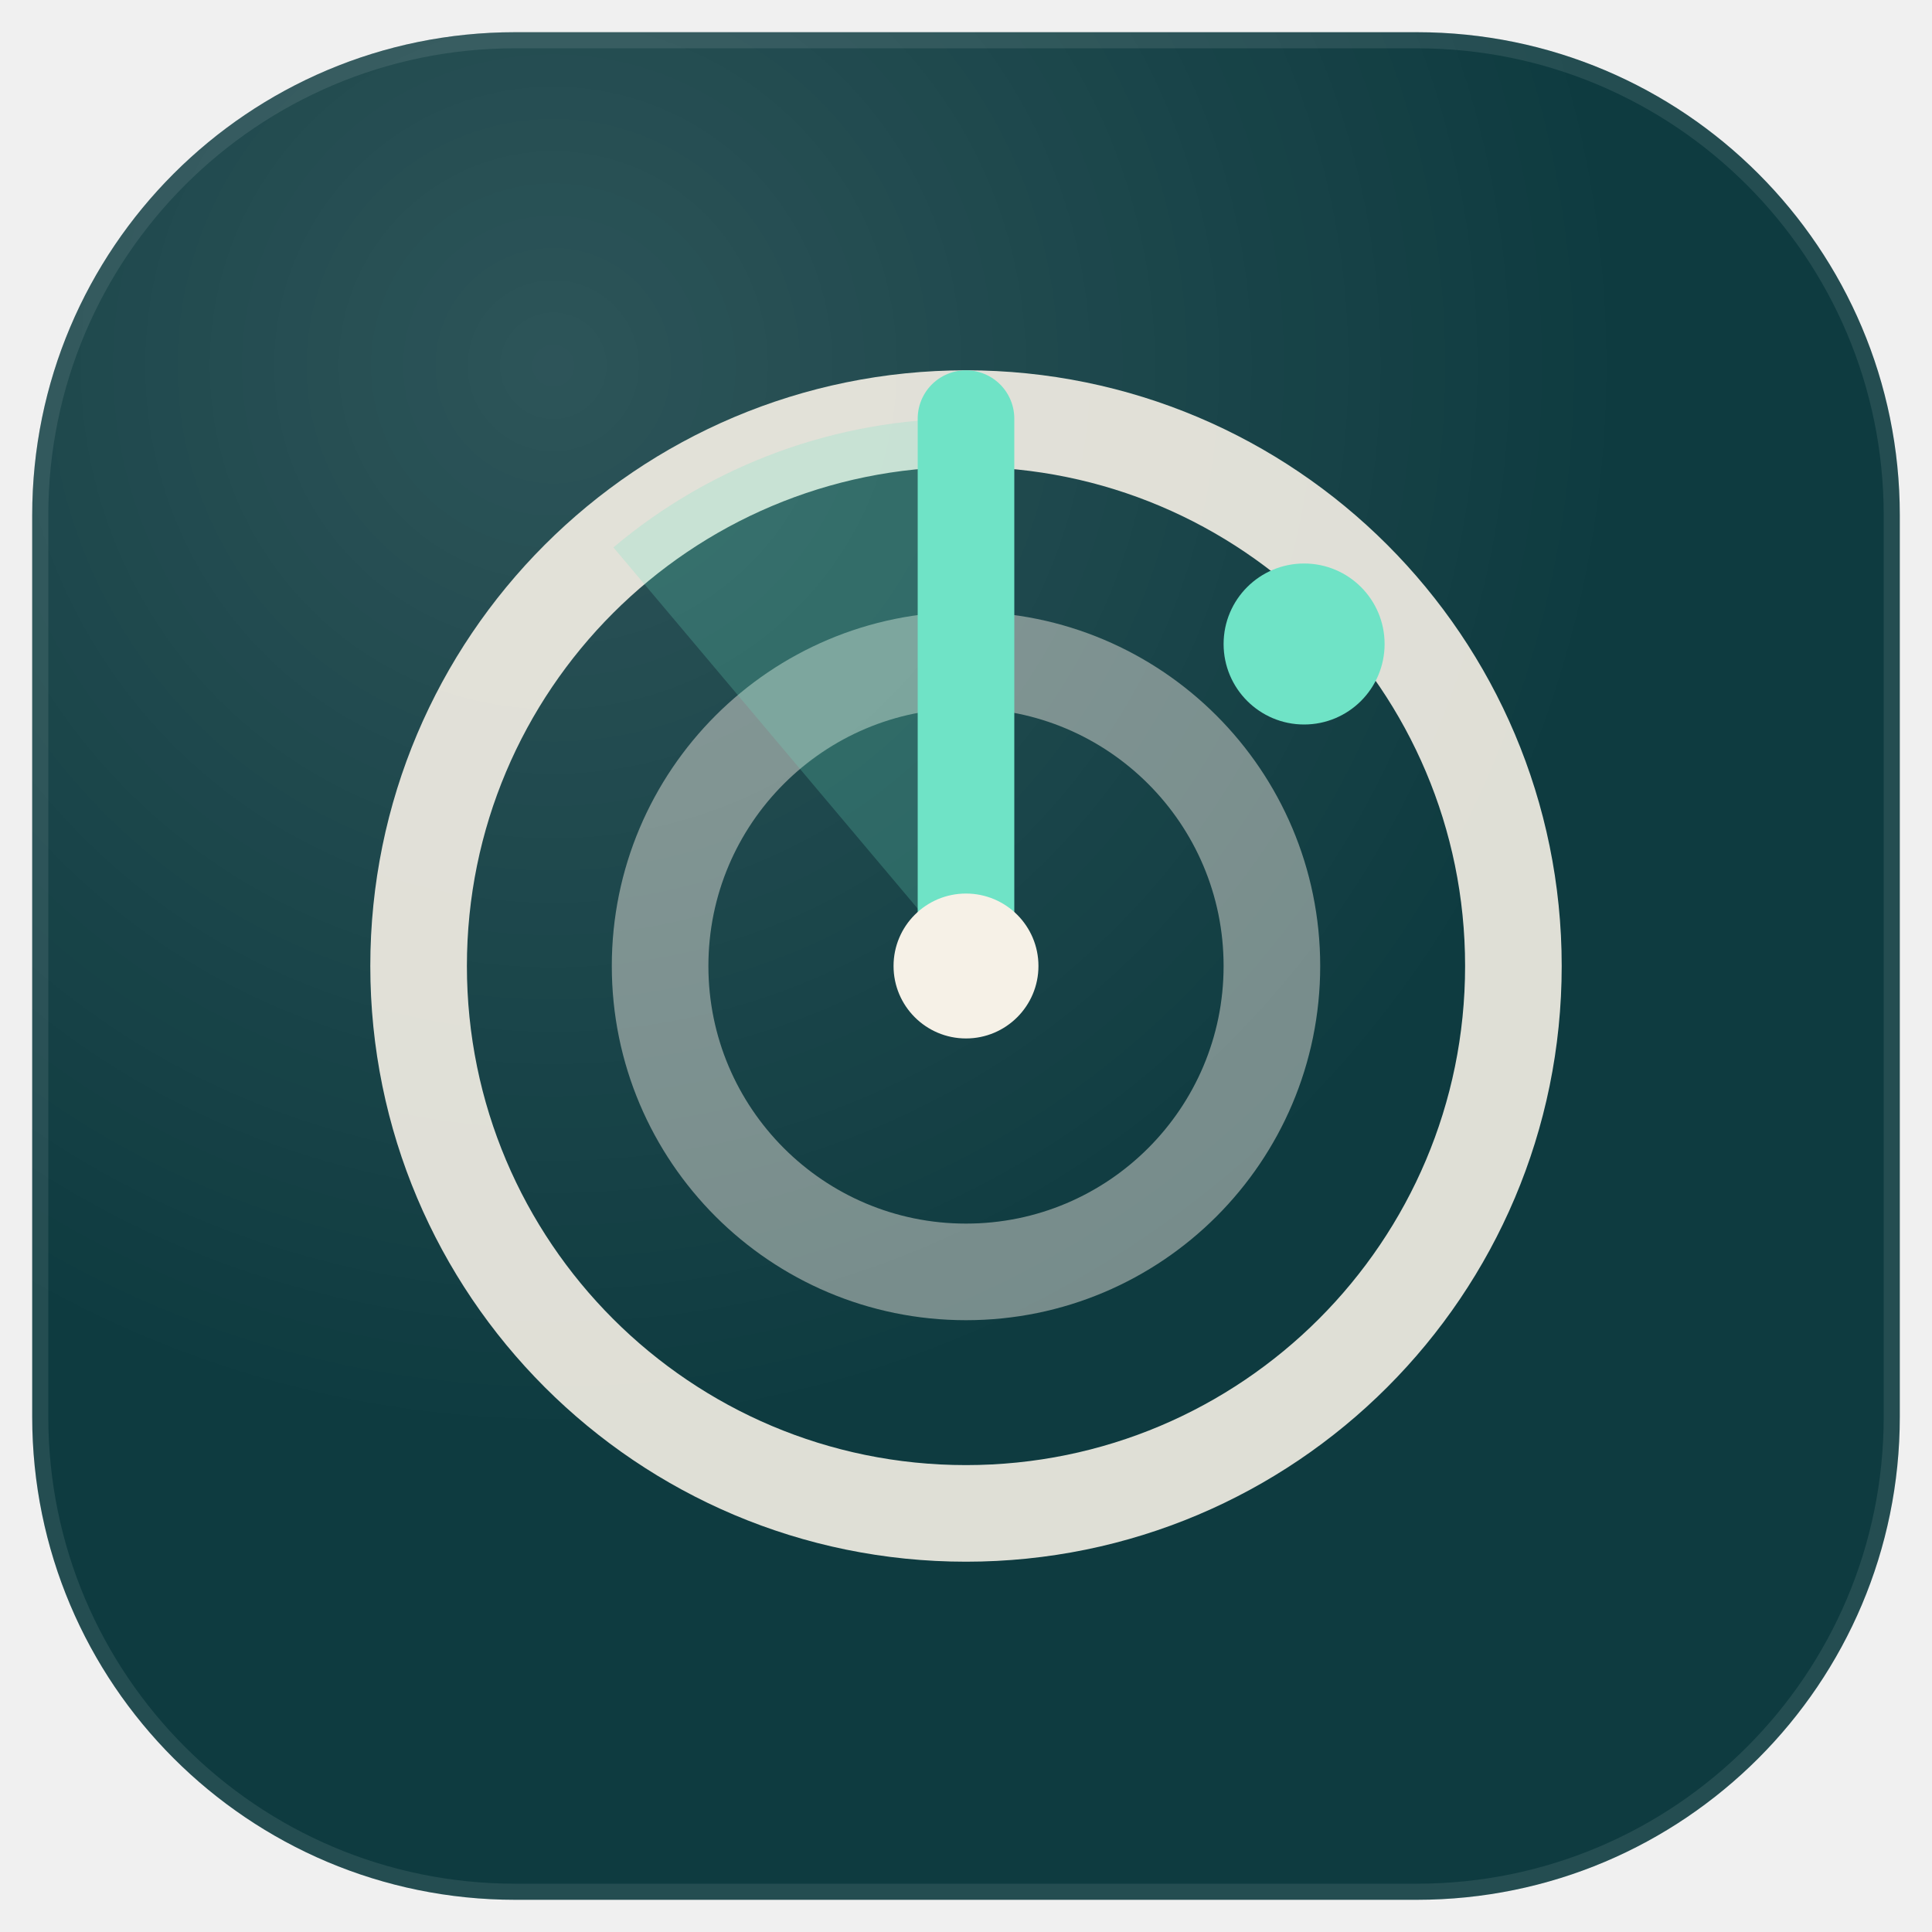
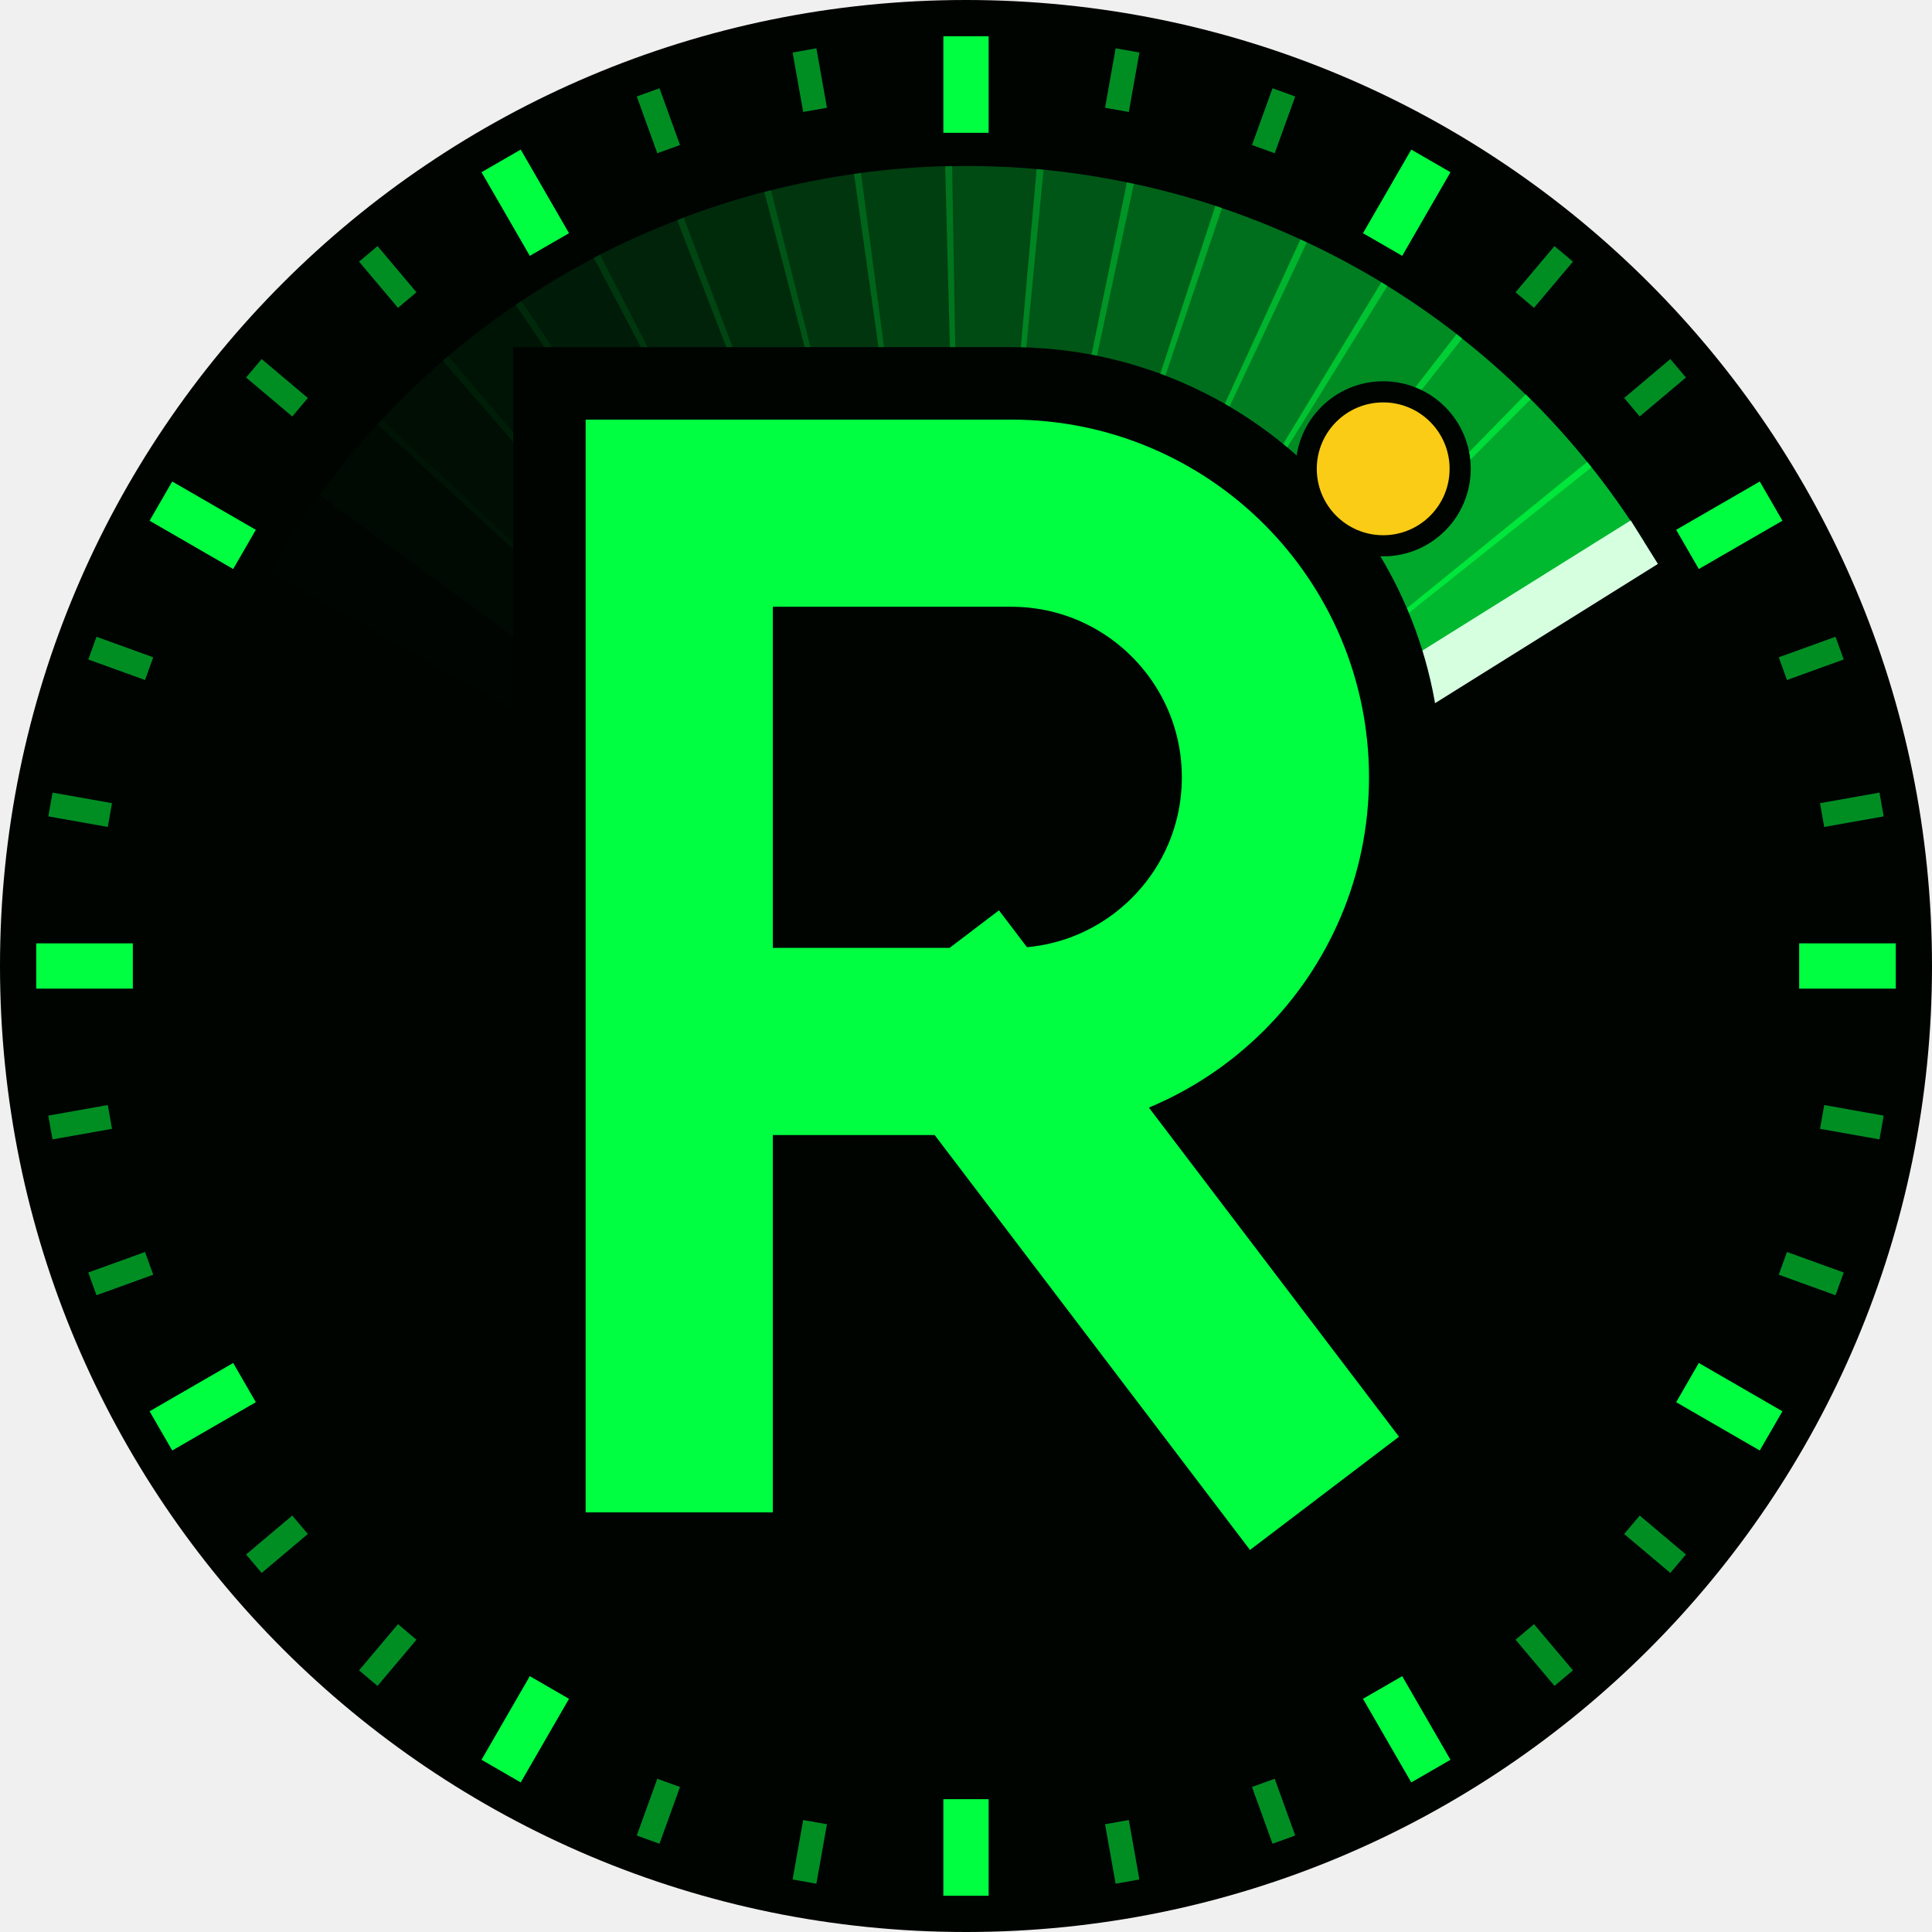
- <svg xmlns="http://www.w3.org/2000/svg" viewBox="0 0 120 120" width="120" height="120" role="img" aria-labelledby="t">
-   <style>.v{transform-box:view-box}.sweep{transform-origin:60px 60px;animation:sweep 4s linear infinite}@keyframes sweep{to{transform:rotate(360deg)}}.blip{transform-origin:81px 40px;animation:blip 4s ease-out infinite}@keyframes blip{0%,11%{opacity:.3;transform:scale(.7)}13%{opacity:1;transform:scale(1.3)}32%{opacity:.95;transform:scale(1)}100%{opacity:.3;transform:scale(.7)}}@media (prefers-reduced-motion: reduce){*{animation:none!important}}</style>
-   <defs>
-     <radialGradient id="lift" cx="28%" cy="18%" r="95%">
-       <stop offset="0" stop-color="#fff" stop-opacity=".13" />
-       <stop offset=".6" stop-color="#fff" stop-opacity="0" />
-     </radialGradient>
-   </defs>
-   <rect x="2" y="2" width="116" height="116" rx="30" fill="#0e3b40" />
-   <rect x="2" y="2" width="116" height="116" rx="30" fill="url(#lift)" />
-   <rect x="2.5" y="2.5" width="115" height="115" rx="29.5" fill="none" stroke="#fff" stroke-opacity=".09" />
-   <g fill="none" stroke="#f6f1e7" stroke-width="6" stroke-linecap="round" stroke-linejoin="round">
-     <circle cx="60" cy="60" r="34" stroke-opacity=".9" />
-     <circle cx="60" cy="60" r="19" stroke-opacity=".45" />
-     <g class="sweep v">
-       <path d="M60 60L60 26A34 34 0 0 0 38.1 34Z" fill="#6fe3c6" fill-opacity=".22" stroke="none" />
-       <path d="M60 60V26" stroke="#6fe3c6" />
-     </g>
-     <circle cx="60" cy="60" r="4.5" fill="#f6f1e7" stroke="none" />
-     <circle class="blip v" cx="81" cy="40" r="5" fill="#6fe3c6" stroke="none" />
-   </g>
+ <svg xmlns="http://www.w3.org/2000/svg" viewBox="0 0 64 64" width="64" height="64" role="img" aria-label="RADAR">
+   <circle cx="32" cy="32" r="32" fill="#000401" />
+   <path d="M32 4.4L32 1.2" stroke="#00FF41" stroke-opacity="1" stroke-width="1.5" />
+   <path d="M37 3.64L37.35 1.67" stroke="#00FF41" stroke-opacity="0.55" stroke-width="0.8" />
+   <path d="M41.85 4.94L42.53 3.06" stroke="#00FF41" stroke-opacity="0.55" stroke-width="0.8" />
+   <path d="M45.8 8.1L47.4 5.33" stroke="#00FF41" stroke-opacity="1" stroke-width="1.5" />
+   <path d="M50.51 9.94L51.8 8.41" stroke="#00FF41" stroke-opacity="0.55" stroke-width="0.8" />
+   <path d="M54.06 13.49L55.59 12.2" stroke="#00FF41" stroke-opacity="0.55" stroke-width="0.8" />
+   <path d="M55.9 18.2L58.67 16.6" stroke="#00FF41" stroke-opacity="1" stroke-width="1.5" />
+   <path d="M59.06 22.15L60.94 21.47" stroke="#00FF41" stroke-opacity="0.55" stroke-width="0.8" />
+   <path d="M60.36 27L62.33 26.65" stroke="#00FF41" stroke-opacity="0.55" stroke-width="0.8" />
+   <path d="M59.6 32L62.8 32" stroke="#00FF41" stroke-opacity="1" stroke-width="1.5" />
+   <path d="M60.36 37L62.33 37.35" stroke="#00FF41" stroke-opacity="0.55" stroke-width="0.8" />
+   <path d="M59.06 41.85L60.94 42.53" stroke="#00FF41" stroke-opacity="0.55" stroke-width="0.8" />
+   <path d="M55.9 45.8L58.67 47.4" stroke="#00FF41" stroke-opacity="1" stroke-width="1.5" />
+   <path d="M54.06 50.51L55.59 51.8" stroke="#00FF41" stroke-opacity="0.55" stroke-width="0.8" />
+   <path d="M50.51 54.06L51.8 55.59" stroke="#00FF41" stroke-opacity="0.55" stroke-width="0.8" />
+   <path d="M45.8 55.9L47.4 58.67" stroke="#00FF41" stroke-opacity="1" stroke-width="1.5" />
+   <path d="M41.85 59.06L42.53 60.94" stroke="#00FF41" stroke-opacity="0.55" stroke-width="0.8" />
+   <path d="M37 60.36L37.35 62.33" stroke="#00FF41" stroke-opacity="0.55" stroke-width="0.8" />
+   <path d="M32 59.6L32 62.8" stroke="#00FF41" stroke-opacity="1" stroke-width="1.5" />
+   <path d="M27 60.36L26.65 62.33" stroke="#00FF41" stroke-opacity="0.55" stroke-width="0.8" />
+   <path d="M22.15 59.06L21.47 60.94" stroke="#00FF41" stroke-opacity="0.55" stroke-width="0.8" />
+   <path d="M18.2 55.9L16.6 58.67" stroke="#00FF41" stroke-opacity="1" stroke-width="1.5" />
+   <path d="M13.49 54.06L12.2 55.59" stroke="#00FF41" stroke-opacity="0.55" stroke-width="0.8" />
+   <path d="M9.94 50.51L8.41 51.8" stroke="#00FF41" stroke-opacity="0.55" stroke-width="0.8" />
+   <path d="M8.1 45.8L5.33 47.4" stroke="#00FF41" stroke-opacity="1" stroke-width="1.5" />
+   <path d="M4.94 41.85L3.06 42.53" stroke="#00FF41" stroke-opacity="0.55" stroke-width="0.8" />
+   <path d="M3.64 37L1.67 37.35" stroke="#00FF41" stroke-opacity="0.55" stroke-width="0.8" />
+   <path d="M4.4 32L1.2 32" stroke="#00FF41" stroke-opacity="1" stroke-width="1.5" />
+   <path d="M3.64 27L1.67 26.65" stroke="#00FF41" stroke-opacity="0.55" stroke-width="0.8" />
+   <path d="M4.94 22.15L3.06 21.47" stroke="#00FF41" stroke-opacity="0.55" stroke-width="0.8" />
+   <path d="M8.1 18.2L5.33 16.6" stroke="#00FF41" stroke-opacity="1" stroke-width="1.5" />
+   <path d="M9.94 13.49L8.41 12.2" stroke="#00FF41" stroke-opacity="0.55" stroke-width="0.8" />
+   <path d="M13.49 9.94L12.2 8.41" stroke="#00FF41" stroke-opacity="0.55" stroke-width="0.8" />
+   <path d="M18.2 8.1L16.6 5.33" stroke="#00FF41" stroke-opacity="1" stroke-width="1.5" />
+   <path d="M22.15 4.94L21.47 3.06" stroke="#00FF41" stroke-opacity="0.55" stroke-width="0.8" />
+   <path d="M27 3.64L26.65 1.67" stroke="#00FF41" stroke-opacity="0.55" stroke-width="0.8" />
+   <path d="M32 32L52.58 15.3A26.5 26.5 0 0 1 54.47 17.96Z" fill="#00FF41" opacity="0.72" />
+   <path d="M32 32L50.54 13.06A26.5 26.5 0 0 1 52.72 15.48Z" fill="#00FF41" opacity="0.657" />
+   <path d="M32 32L48.25 11.07A26.5 26.5 0 0 1 50.7 13.23Z" fill="#00FF41" opacity="0.596" />
+   <path d="M32 32L45.76 9.35A26.5 26.5 0 0 1 48.44 11.21Z" fill="#00FF41" opacity="0.538" />
+   <path d="M32 32L43.08 7.93A26.5 26.5 0 0 1 45.96 9.47Z" fill="#00FF41" opacity="0.482" />
+   <path d="M32 32L40.26 6.82A26.5 26.5 0 0 1 43.29 8.03Z" fill="#00FF41" opacity="0.428" />
+   <path d="M32 32L37.33 6.04A26.5 26.5 0 0 1 40.48 6.89Z" fill="#00FF41" opacity="0.376" />
+   <path d="M32 32L34.34 5.6A26.5 26.5 0 0 1 37.56 6.09Z" fill="#00FF41" opacity="0.327" />
+   <path d="M32 32L31.31 5.51A26.5 26.5 0 0 1 34.57 5.62Z" fill="#00FF41" opacity="0.281" />
+   <path d="M32 32L28.29 5.76A26.5 26.5 0 0 1 31.54 5.5Z" fill="#00FF41" opacity="0.238" />
+   <path d="M32 32L25.32 6.36A26.5 26.5 0 0 1 28.52 5.73Z" fill="#00FF41" opacity="0.197" />
+   <path d="M32 32L22.43 7.29A26.5 26.5 0 0 1 25.54 6.3Z" fill="#00FF41" opacity="0.159" />
+   <path d="M32 32L19.67 8.54A26.5 26.5 0 0 1 22.65 7.21Z" fill="#00FF41" opacity="0.124" />
+   <path d="M32 32L17.08 10.1A26.5 26.5 0 0 1 19.88 8.44Z" fill="#00FF41" opacity="0.093" />
+   <path d="M32 32L14.67 11.95A26.5 26.5 0 0 1 17.27 9.97Z" fill="#00FF41" opacity="0.065" />
+   <path d="M32 32L12.5 14.06A26.5 26.5 0 0 1 14.85 11.8Z" fill="#00FF41" opacity="0.041" />
+   <path d="M32 32L10.58 16.4A26.5 26.5 0 0 1 12.65 13.89Z" fill="#00FF41" opacity="0.021" />
+   <path d="M32 32L8.94 18.95A26.5 26.5 0 0 1 10.71 16.22Z" fill="#00FF41" opacity="0.007" />
+   <path d="M32 32L54.47 17.96" stroke="#D6FFE0" stroke-width="1.7" />
+   <path d="M22.5 17H33.5a8.75 8.75 0 0 1 0 17.5H22.5z" fill="#000401" />
+   <path d="M22.5 47V17H33.5a8.75 8.75 0 0 1 0 17.5H22.5m10 0 9.5 12.5" fill="none" stroke="#000401" stroke-width="11" />
+   <path d="M22.5 47V17H33.5a8.75 8.75 0 0 1 0 17.5H22.5m10 0 9.5 12.5" fill="none" stroke="#00FF41" stroke-width="6.2" stroke-linecap="square" />
+   <circle cx="45.82" cy="15.53" r="2.9" fill="#000401" />
+   <circle cx="45.82" cy="15.53" r="2.2" fill="#FACC15" />
</svg>
